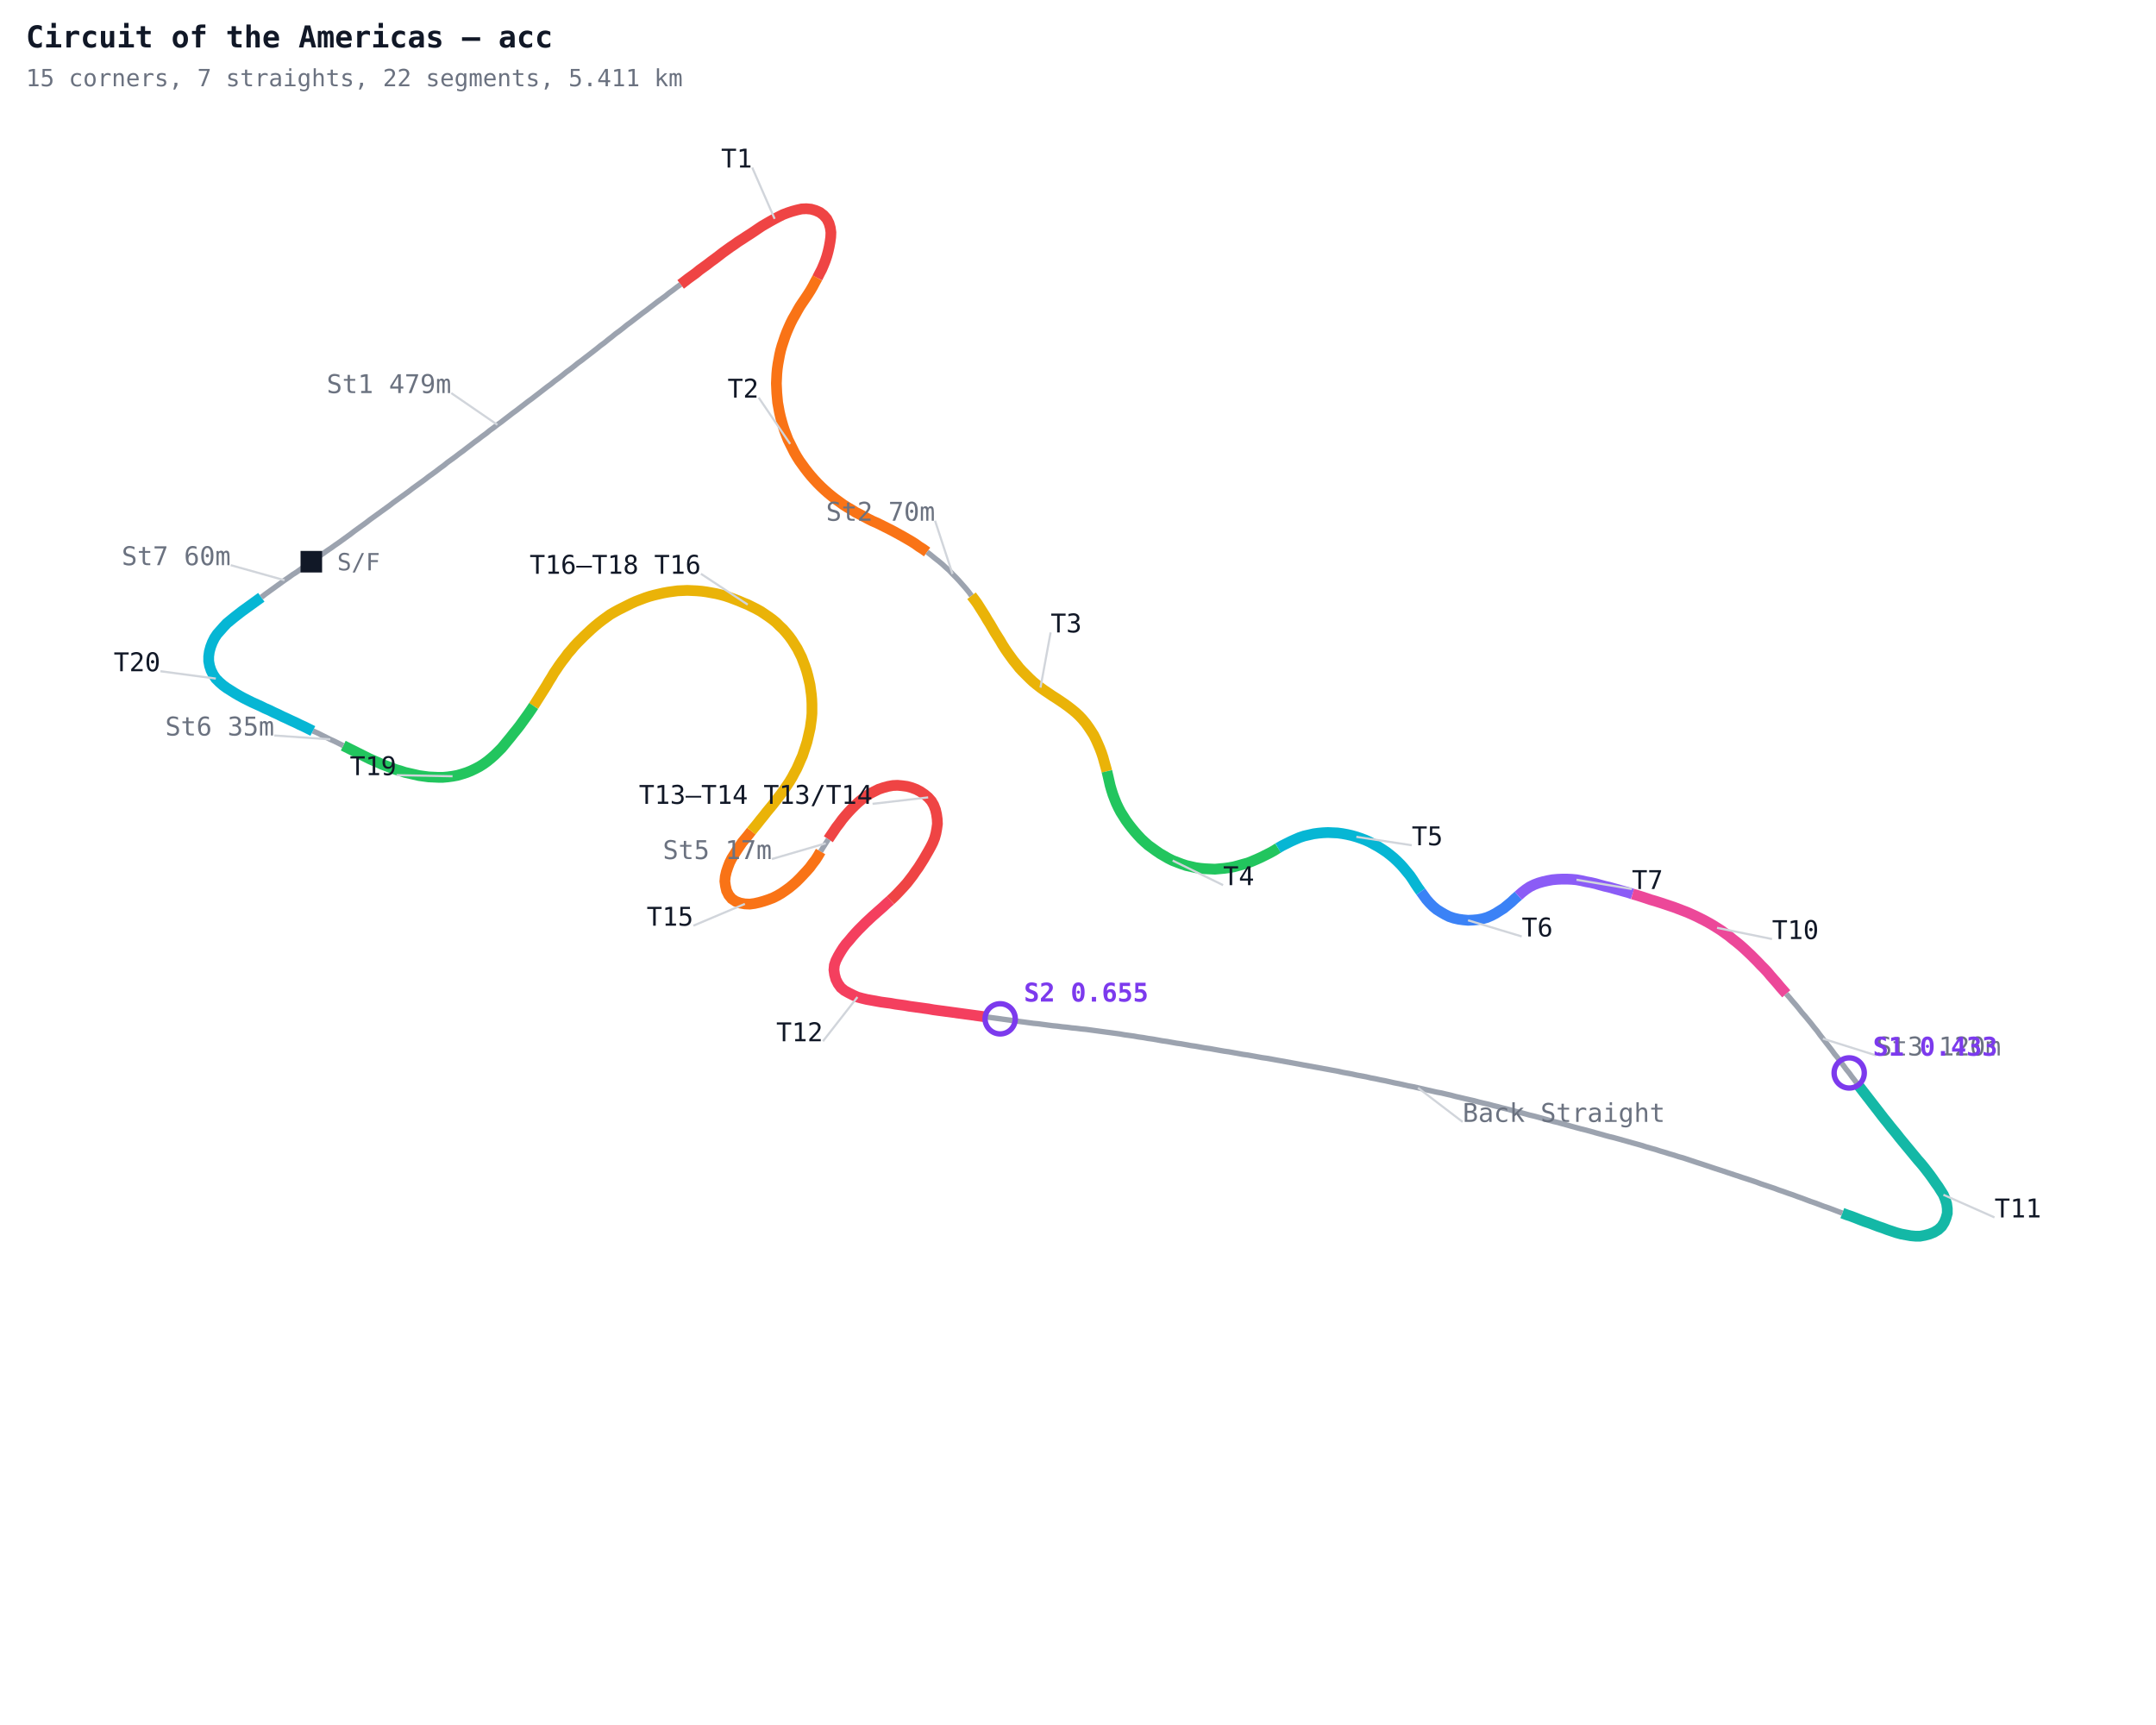
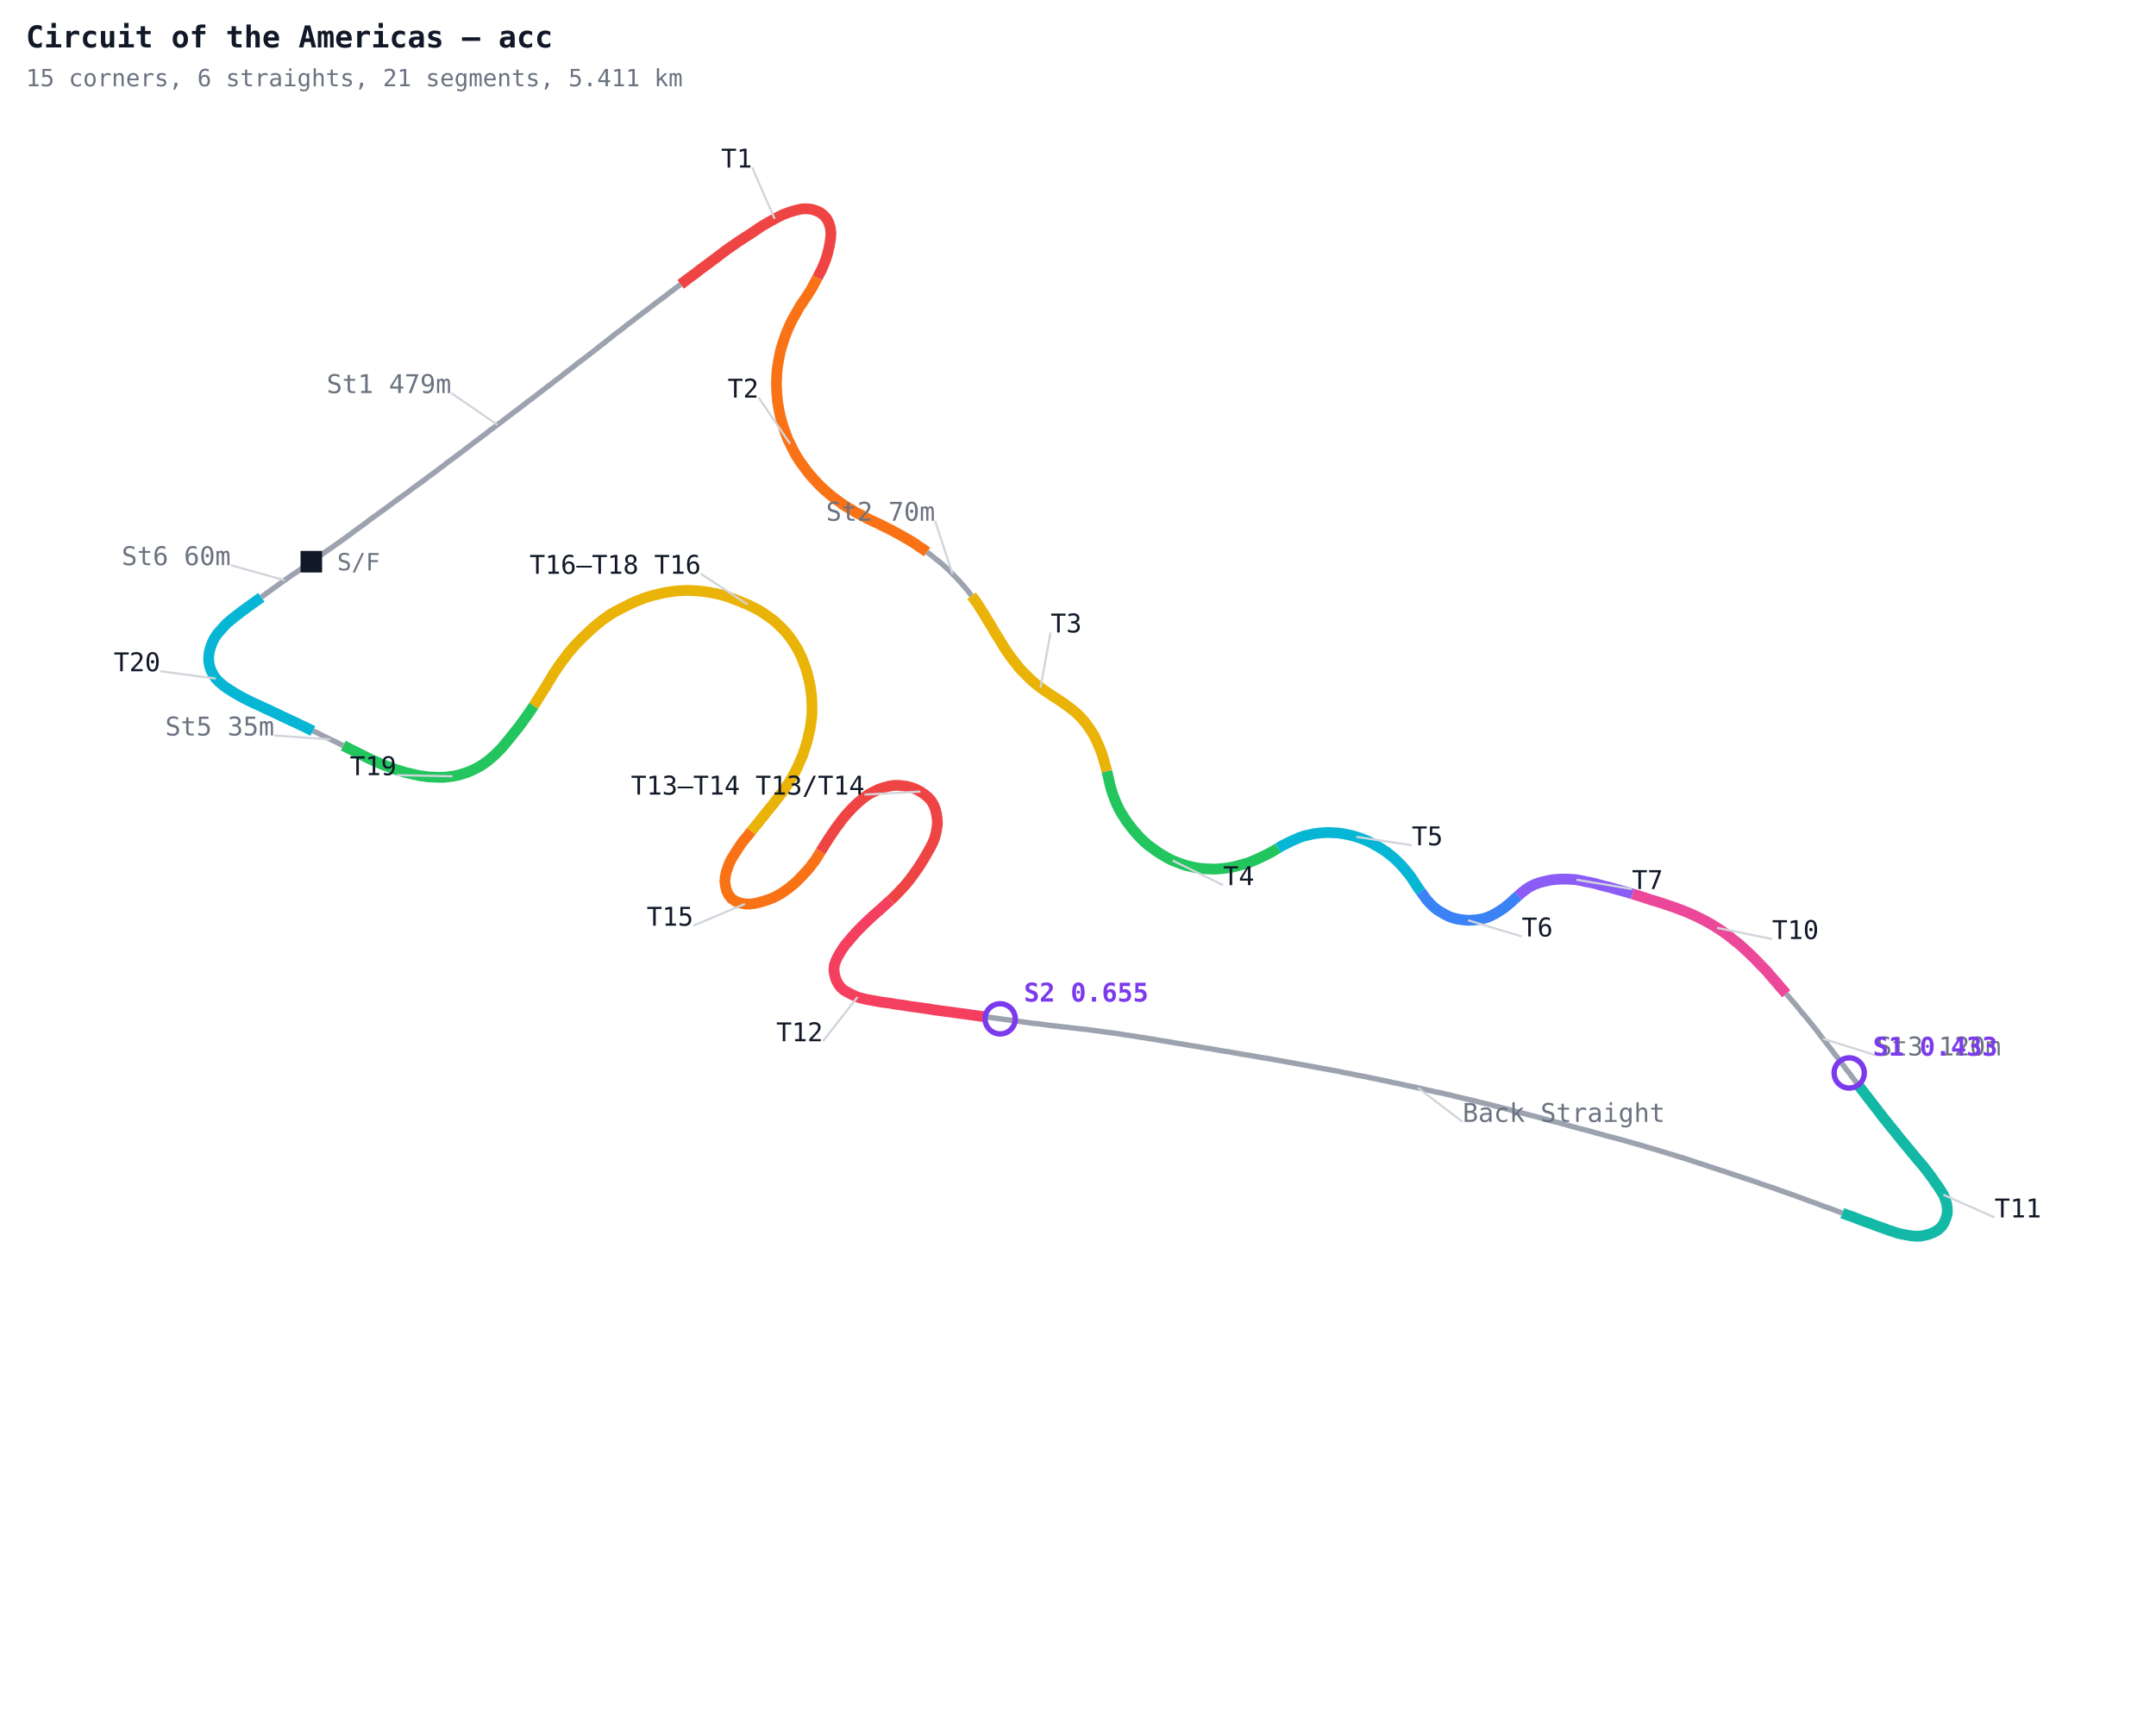
<svg xmlns="http://www.w3.org/2000/svg" width="1000" height="800" viewBox="0 0 1000 800">
  <defs>
    <style>
      .name { font-family: monospace; font-size: 12px; }
      .sector { font-family: monospace; font-size: 12px; fill: #7c3aed; font-weight: bold; }
      .title { font-family: monospace; font-size: 14px; fill: #111827; font-weight: bold; }
      .sub { font-family: monospace; font-size: 11px; fill: #6b7280; }
    </style>
  </defs>
  <rect width="1000" height="800" fill="#ffffff" />
  <polyline fill="none" stroke="#9ca3af" stroke-width="2.5" points="144.4,260.5 146.2,259.3 148.0,258.0 149.9,256.7 151.7,255.4 153.5,254.2 155.3,252.9 157.2,251.6 159.0,250.3 160.8,249.0 162.6,247.7 164.4,246.3 166.2,245.0 168.0,243.7 169.8,242.4 171.6,241.0 173.4,239.7 175.2,238.4 177.0,237.1 178.8,235.8 180.6,234.5 182.4,233.1 184.2,231.8 186.0,230.5 187.8,229.2 189.6,227.9 191.4,226.5 193.2,225.2 195.0,223.9 196.8,222.6 198.6,221.2 200.4,219.9 202.2,218.6 204.0,217.2 205.8,215.9 207.5,214.5 209.3,213.2 211.1,211.9 212.9,210.5 214.7,209.2 216.5,207.8 218.2,206.5 220.0,205.1 221.8,203.8 223.6,202.4 225.4,201.1 227.1,199.7 228.9,198.4 230.7,197.0 232.5,195.7 234.3,194.3 236.0,193.0 237.8,191.6 239.6,190.3 241.4,188.9 243.1,187.6 244.9,186.2 246.7,184.9 248.5,183.5 250.2,182.2 252.0,180.8 253.8,179.4 255.6,178.1 257.3,176.7 259.1,175.4 260.9,174.0 262.6,172.6 264.4,171.3 266.2,169.9 267.9,168.5 269.7,167.2 271.5,165.8 273.2,164.5 275.0,163.1 276.8,161.7 278.5,160.3 280.3,159.0 282.0,157.6 283.8,156.2 285.5,154.8 287.3,153.5 289.1,152.1 290.8,150.7 292.6,149.4 294.4,148.0 296.1,146.7 297.9,145.3 299.7,144.0 301.5,142.6 303.2,141.3 305.0,139.9 306.8,138.6 308.6,137.3 310.3,135.9 312.1,134.6 313.9,133.2 315.7,131.9" />
  <polyline fill="none" stroke="#ef4444" stroke-width="5" points="315.7,131.9 317.4,130.6 319.2,129.2 321.0,127.9 322.8,126.6 324.5,125.2 326.3,123.9 328.1,122.6 329.9,121.2 331.7,119.9 333.4,118.6 335.2,117.2 337.0,115.9 338.8,114.6 340.6,113.4 342.4,112.1 344.3,110.9 346.1,109.7 348.0,108.5 349.8,107.3 351.7,106.0 353.5,104.8 355.4,103.7 357.3,102.6 359.3,101.5 361.2,100.5 363.2,99.5 365.3,98.7 367.4,98.0 369.6,97.4 371.8,96.9 374.0,96.8 376.2,97.0 378.3,97.6 380.3,98.5 382.0,99.8 383.5,101.5 384.5,103.5 385.1,105.6 385.4,107.8 385.3,110.0 385.0,112.2 384.6,114.4 384.1,116.6 383.5,118.8 382.8,120.9 382.0,122.9 381.1,125.0 380.1,126.9 379.1,128.9" />
  <polyline fill="none" stroke="#f97316" stroke-width="5" points="379.1,128.9 378.0,130.9 377.0,132.8 375.9,134.7 374.7,136.6 373.5,138.4 372.2,140.3 371.0,142.1 369.9,144.0 368.8,146.0 367.7,147.9 366.7,149.9 365.8,151.9 364.9,154.0 364.1,156.1 363.4,158.2 362.7,160.3 362.1,162.4 361.6,164.6 361.2,166.8 360.8,169.0 360.5,171.2 360.3,173.4 360.2,175.6 360.1,177.8 360.2,180.1 360.3,182.3 360.5,184.5 360.7,186.7 361.1,188.9 361.5,191.1 362.0,193.3 362.6,195.5 363.2,197.6 363.9,199.7 364.7,201.8 365.5,203.9 366.5,205.9 367.5,207.9 368.5,209.9 369.6,211.8 370.8,213.7 372.1,215.5 373.4,217.3 374.8,219.1 376.2,220.8 377.7,222.5 379.2,224.1 380.8,225.7 382.4,227.2 384.1,228.7 385.8,230.1 387.6,231.5 389.4,232.8 391.2,234.1 393.1,235.3 395.0,236.4 396.9,237.6 398.9,238.6 400.9,239.7 402.8,240.7 404.8,241.7 406.9,242.6 408.9,243.6 410.9,244.6 412.9,245.6 414.8,246.6 416.8,247.7 418.8,248.8 420.7,249.9 422.6,251.0 424.5,252.2 426.3,253.5 428.2,254.7 430.0,256.0" />
  <polyline fill="none" stroke="#9ca3af" stroke-width="2.5" points="430.0,256.0 431.8,257.4 433.5,258.8 435.3,260.2 437.0,261.6 438.6,263.1 440.3,264.6 441.8,266.2 443.4,267.8 444.9,269.4 446.4,271.1 447.9,272.8 449.3,274.5 450.6,276.3" />
  <polyline fill="none" stroke="#eab308" stroke-width="5" points="450.6,276.3 452.0,278.1 453.3,279.9 454.5,281.8 455.7,283.7 456.9,285.6 458.0,287.5 459.2,289.4 460.3,291.3 461.4,293.2 462.6,295.1 463.8,297.0 464.9,298.9 466.1,300.8 467.4,302.7 468.7,304.5 470.0,306.3 471.4,308.0 472.8,309.8 474.3,311.4 475.9,313.0 477.5,314.6 479.1,316.1 480.8,317.5 482.6,318.9 484.4,320.2 486.2,321.4 488.1,322.7 490.0,323.9 491.8,325.1 493.7,326.4 495.5,327.7 497.3,329.1 499.0,330.5 500.6,332.0 502.1,333.6 503.6,335.4 504.9,337.2 506.1,339.0 507.3,340.9 508.3,342.9 509.2,344.9 510.1,347.0 510.9,349.1 511.6,351.2 512.2,353.4 512.8,355.5 513.4,357.7" />
  <polyline fill="none" stroke="#22c55e" stroke-width="5" points="513.4,357.7 513.9,359.8 514.4,362.0 514.9,364.2 515.5,366.3 516.2,368.5 517.0,370.6 517.8,372.6 518.8,374.7 519.8,376.6 521.0,378.5 522.2,380.4 523.5,382.2 524.9,384.0 526.3,385.7 527.8,387.4 529.3,389.0 530.9,390.5 532.6,392.0 534.4,393.3 536.2,394.6 538.1,395.9 540.0,397.0 541.9,398.1 543.9,399.1 546.0,399.9 548.1,400.7 550.2,401.4 552.4,401.9 554.6,402.4 556.8,402.7 559.0,402.9 561.2,403.0 563.5,403.1 565.7,402.9 567.9,402.7 570.1,402.4 572.3,402.0 574.5,401.4 576.6,400.8 578.8,400.2 580.8,399.4 582.9,398.5 584.9,397.6 586.9,396.6 588.9,395.6 590.9,394.5 592.8,393.3" />
  <polyline fill="none" stroke="#06b6d4" stroke-width="5" points="592.8,393.3 594.7,392.2 596.7,391.2 598.7,390.2 600.7,389.3 602.8,388.4 604.9,387.7 607.1,387.2 609.3,386.7 611.5,386.4 613.7,386.2 615.9,386.1 618.2,386.2 620.4,386.3 622.6,386.6 624.8,387.0 627.0,387.5 629.1,388.1 631.2,388.8 633.3,389.6 635.3,390.5 637.3,391.6 639.3,392.7 641.2,393.9 643.0,395.1 644.8,396.5 646.5,397.9 648.1,399.4 649.7,401.0 651.2,402.7 652.6,404.4 654.0,406.1 655.3,408.0 656.5,409.9 657.7,411.7 659.0,413.5" />
  <polyline fill="none" stroke="#3b82f6" stroke-width="5" points="659.0,413.5 660.3,415.3 661.6,417.1 663.1,418.8 664.7,420.4 666.4,421.8 668.3,423.0 670.2,424.1 672.2,425.1 674.3,425.8 676.5,426.3 678.7,426.6 680.9,426.8 683.2,426.7 685.4,426.5 687.6,426.1 689.7,425.5 691.8,424.6 693.7,423.6 695.6,422.4 697.5,421.2 699.2,419.8 700.9,418.4 702.6,416.8 704.2,415.4" />
  <polyline fill="none" stroke="#8b5cf6" stroke-width="5" points="704.2,415.4 705.9,413.9 707.7,412.5 709.5,411.3 711.5,410.3 713.6,409.5 715.7,408.9 717.9,408.4 720.1,408.0 722.3,407.8 724.6,407.7 726.8,407.7 729.0,407.8 731.2,408.0 733.4,408.4 735.6,408.9 737.8,409.3 740.0,409.8 742.1,410.4 744.3,411.0 746.5,411.5 748.6,412.1 750.8,412.7 752.9,413.3 755.1,413.9 757.2,414.6" />
  <polyline fill="none" stroke="#ec4899" stroke-width="5" points="757.2,414.6 759.3,415.2 761.5,415.9 763.6,416.6 765.7,417.3 767.8,417.9 770.0,418.6 772.1,419.3 774.2,420.0 776.3,420.7 778.4,421.5 780.5,422.3 782.6,423.1 784.6,424.0 786.6,424.9 788.6,425.9 790.6,426.9 792.6,428.0 794.5,429.1 796.4,430.3 798.3,431.5 800.1,432.8 801.9,434.1 803.6,435.5 805.4,436.9 807.1,438.3 808.8,439.8 810.4,441.3 812.0,442.8 813.6,444.4 815.2,446.0 816.7,447.6 818.3,449.2 819.8,450.8 821.2,452.5 822.7,454.2 824.2,455.9 825.6,457.6 827.1,459.3 828.5,460.9" />
  <polyline fill="none" stroke="#9ca3af" stroke-width="2.5" points="828.5,460.9 830.0,462.6 831.4,464.3 832.9,466.0 834.3,467.7 835.7,469.5 837.2,471.2 838.6,472.9 840.0,474.6 841.4,476.4 842.8,478.1 844.1,479.9 845.5,481.7 846.8,483.4 848.2,485.2 849.6,487.0 850.9,488.8 852.3,490.5 853.6,492.3 855.0,494.1 856.3,495.9 857.7,497.6 859.0,499.4 860.4,501.2 861.7,503.0" />
  <polyline fill="none" stroke="#14b8a6" stroke-width="5" points="861.7,503.0 863.1,504.8 864.4,506.5 865.8,508.3 867.2,510.1 868.5,511.8 869.9,513.6 871.3,515.4 872.6,517.1 874.0,518.9 875.4,520.6 876.8,522.4 878.2,524.1 879.6,525.8 881.0,527.6 882.4,529.3 883.8,531.0 885.3,532.8 886.7,534.5 888.1,536.2 889.5,537.9 891.0,539.6 892.4,541.3 893.8,543.1 895.1,544.8 896.4,546.6 897.7,548.5 899.0,550.3 900.2,552.2 901.4,554.1 902.2,556.1 902.9,558.3 903.2,560.5 903.2,562.7 902.6,564.9 901.8,566.9 900.6,568.8 899.0,570.3 897.0,571.5 895.0,572.3 892.8,572.9 890.6,573.3 888.4,573.3 886.2,573.1 884.0,572.7 881.8,572.3 879.6,571.7 877.5,571.0 875.4,570.3 873.3,569.5 871.2,568.8 869.1,568.0 867.0,567.2 864.9,566.5 862.8,565.7 860.8,564.9 858.7,564.1 856.6,563.4 854.5,562.6" />
  <polyline fill="none" stroke="#9ca3af" stroke-width="2.5" points="854.5,562.6 852.4,561.8 850.3,561.0 848.2,560.2 846.1,559.5 844.0,558.7 841.9,557.9 839.8,557.2 837.7,556.4 835.6,555.6 833.6,554.9 831.5,554.1 829.4,553.4 827.2,552.6 825.1,551.9 823.0,551.1 820.9,550.4 818.8,549.7 816.7,549.0 814.6,548.2 812.5,547.5 810.4,546.8 808.2,546.1 806.1,545.4 804.0,544.7 801.9,544.0 799.8,543.3 797.7,542.6 795.5,541.9 793.4,541.2 791.3,540.5 789.2,539.8 787.0,539.1 784.9,538.4 782.8,537.7 780.7,537.0 778.5,536.4 776.4,535.7 774.3,535.1 772.1,534.4 770.0,533.8 767.9,533.1 765.7,532.5 763.6,531.9 761.4,531.2 759.3,530.6 757.1,530.0 755.0,529.4 752.8,528.8 750.7,528.2 748.5,527.6 746.4,527.1 744.2,526.5 742.1,525.9 739.9,525.3 737.8,524.7 735.6,524.1 733.5,523.6 731.3,523.0 729.1,522.4 727.0,521.8 724.8,521.2 722.7,520.6 720.5,520.1 718.4,519.5 716.2,518.9 714.1,518.3 711.9,517.7 709.7,517.2 707.6,516.6 705.4,516.0 703.3,515.5 701.1,514.9 698.9,514.3 696.8,513.8 694.6,513.2 692.5,512.7 690.3,512.1 688.1,511.6 686.0,511.1 683.8,510.5 681.6,510.0 679.4,509.5 677.3,509.0 675.1,508.5 672.9,507.9 670.7,507.4 668.6,506.9 666.4,506.5 664.2,506.0 662.0,505.5 659.9,505.0 657.7,504.5 655.5,504.0 653.3,503.6 651.1,503.1 648.9,502.6 646.8,502.2 644.6,501.7 642.4,501.2 640.2,500.8 638.0,500.3 635.8,499.9 633.7,499.4 631.5,499.0 629.3,498.6 627.1,498.1 624.9,497.7 622.7,497.3 620.5,496.8 618.3,496.4 616.1,496.0 613.9,495.6 611.7,495.2 609.5,494.8 607.3,494.4 605.1,494.0 603.0,493.6 600.8,493.2 598.6,492.8 596.4,492.4 594.2,492.0 592.0,491.6 589.8,491.2 587.6,490.8 585.4,490.5 583.2,490.1 581.0,489.7 578.8,489.3 576.6,489.0 574.4,488.6 572.2,488.2 570.0,487.8 567.8,487.5 565.5,487.1 563.3,486.7 561.1,486.3 558.9,486.0 556.7,485.6 554.5,485.2 552.3,484.9 550.1,484.5 547.9,484.1 545.7,483.8 543.5,483.4 541.3,483.0 539.1,482.7 536.9,482.3 534.7,481.9 532.5,481.6 530.3,481.2 528.1,480.9 525.9,480.5 523.7,480.2 521.5,479.9 519.3,479.5 517.1,479.2 514.9,478.9 512.6,478.6 510.4,478.3 508.2,478.0 506.0,477.7 503.8,477.4 501.6,477.2 499.3,476.9 497.1,476.7 494.9,476.4 492.7,476.2 490.5,475.9 488.3,475.7 486.0,475.4 483.8,475.1 481.6,474.8 479.4,474.6 477.2,474.3 475.0,474.0 472.7,473.7 470.5,473.4 468.3,473.1 466.1,472.8 463.9,472.5 461.7,472.2 459.5,471.9 457.3,471.6" />
  <polyline fill="none" stroke="#f43f5e" stroke-width="5" points="457.3,471.6 455.0,471.3 452.8,471.0 450.6,470.7 448.4,470.4 446.2,470.1 444.0,469.8 441.8,469.5 439.6,469.2 437.4,468.9 435.1,468.6 432.9,468.3 430.7,467.9 428.5,467.6 426.3,467.3 424.1,467.0 421.9,466.7 419.7,466.3 417.5,466.0 415.3,465.7 413.1,465.3 410.8,465.0 408.6,464.7 406.4,464.3 404.2,463.9 402.0,463.5 399.9,463.0 397.7,462.4 395.7,461.5 393.7,460.5 391.7,459.4 390.0,458.0 388.7,456.2 387.7,454.2 387.1,452.0 386.8,449.8 387.0,447.6 387.7,445.5 388.7,443.5 389.8,441.6 391.0,439.7 392.3,437.9 393.8,436.2 395.2,434.5 396.7,432.8 398.2,431.2 399.8,429.6 401.4,428.0 403.0,426.5 404.6,425.0 406.3,423.5 408.0,422.0 409.7,420.5 411.3,419.0 413.0,417.5" />
-   <polyline fill="none" stroke="#ef4444" stroke-width="5" points="413.0,417.5 414.6,416.0 416.2,414.4 417.7,412.8 419.2,411.2 420.7,409.5 422.1,407.7 423.4,406.0 424.7,404.1 426.0,402.3 427.2,400.4 428.4,398.5 429.5,396.6 430.6,394.7 431.7,392.7 432.7,390.7 433.5,388.7 434.1,386.5 434.5,384.3 434.8,382.1 434.7,379.9 434.4,377.7 433.9,375.5 433.1,373.4 432.0,371.5 430.5,369.8 428.8,368.4 426.9,367.1 425.0,366.1 422.9,365.3 420.7,364.7 418.5,364.4 416.3,364.2 414.1,364.3 411.9,364.7 409.7,365.3 407.6,366.0 405.6,367.0 403.6,368.0 401.7,369.2 399.9,370.6 398.2,372.0 396.6,373.5 395.0,375.1 393.5,376.7 392.0,378.4 390.6,380.1 389.3,381.9 387.9,383.7 386.7,385.5 385.4,387.4 384.2,389.2" />
-   <polyline fill="none" stroke="#9ca3af" stroke-width="2.5" points="384.2,389.2 383.0,391.1 381.8,393.0 380.6,394.9" />
+   <polyline fill="none" stroke="#ef4444" stroke-width="5" points="413.0,417.5 414.6,416.0 416.2,414.4 417.7,412.8 419.2,411.2 420.7,409.5 422.1,407.7 423.4,406.0 424.7,404.1 426.0,402.3 427.2,400.4 428.4,398.5 429.5,396.6 430.6,394.7 431.7,392.7 432.7,390.7 433.5,388.7 434.1,386.5 434.5,384.3 434.8,382.1 434.7,379.9 434.4,377.7 433.9,375.5 433.1,373.4 432.0,371.5 430.5,369.8 428.8,368.4 426.9,367.1 425.0,366.1 422.9,365.3 420.7,364.7 418.5,364.4 416.3,364.2 414.1,364.3 411.9,364.7 409.7,365.3 407.6,366.0 405.6,367.0 403.6,368.0 401.7,369.2 399.9,370.6 398.2,372.0 396.6,373.5 395.0,375.1 393.5,376.7 392.0,378.4 390.6,380.1 389.3,381.9 387.9,383.7 386.7,385.5 385.4,387.4 384.2,389.2 383.0,391.1 381.8,393.0 380.6,394.9" />
  <polyline fill="none" stroke="#f97316" stroke-width="5" points="380.6,394.9 379.5,396.8 378.3,398.7 376.9,400.5 375.6,402.3 374.1,404.0 372.6,405.6 371.1,407.2 369.5,408.8 367.8,410.3 366.1,411.7 364.3,413.0 362.4,414.3 360.5,415.4 358.5,416.4 356.4,417.2 354.3,417.9 352.2,418.5 350.0,419.0 347.8,419.3 345.5,419.2 343.3,418.8 341.2,418.0 339.4,416.8 338.0,415.1 337.0,413.1 336.5,410.9 336.2,408.7 336.4,406.5 336.9,404.3 337.6,402.2 338.4,400.1 339.4,398.1 340.6,396.2 341.8,394.3 343.0,392.5 344.3,390.6 345.7,388.9 347.1,387.2 348.5,385.4" />
  <polyline fill="none" stroke="#eab308" stroke-width="5" points="348.5,385.4 349.9,383.7 351.3,382.0 352.7,380.2 354.1,378.5 355.5,376.7 356.9,375.0 358.3,373.3 359.7,371.5 361.1,369.7 362.4,368.0 363.7,366.2 365.0,364.3 366.2,362.5 367.4,360.5 368.4,358.6 369.5,356.6 370.4,354.6 371.3,352.5 372.2,350.5 372.9,348.4 373.6,346.3 374.3,344.1 374.8,342.0 375.3,339.8 375.8,337.6 376.1,335.4 376.4,333.2 376.6,330.9 376.6,328.7 376.6,326.5 376.5,324.2 376.3,322.0 376.0,319.8 375.7,317.6 375.2,315.4 374.7,313.3 374.1,311.1 373.4,309.0 372.6,306.9 371.8,304.8 370.8,302.8 369.8,300.8 368.6,298.9 367.4,297.0 366.1,295.2 364.7,293.5 363.2,291.8 361.6,290.3 360.0,288.7 358.3,287.3 356.5,286.0 354.6,284.7 352.8,283.5 350.8,282.4 348.8,281.4 346.8,280.4 344.8,279.6 342.7,278.7 340.6,277.9 338.5,277.1 336.4,276.4 334.2,275.8 332.1,275.3 329.9,274.9 327.7,274.5 325.5,274.2 323.2,274.0 321.0,273.9 318.8,273.8 316.6,273.9 314.3,274.0 312.1,274.3 309.9,274.6 307.7,275.0 305.5,275.5 303.4,276.0 301.2,276.6 299.1,277.3 297.0,278.1 294.9,278.9 292.9,279.8 290.9,280.8 288.9,281.8 286.9,282.8 284.9,283.9 283.0,285.0 281.2,286.3 279.4,287.6 277.6,289.0 275.9,290.4 274.2,291.9 272.6,293.4 271.0,294.9 269.4,296.5 267.8,298.1 266.3,299.7 264.9,301.4 263.4,303.1 262.1,304.9 260.7,306.7 259.4,308.5 258.2,310.3 256.9,312.2 255.8,314.1 254.6,316.0 253.5,317.9 252.3,319.8 251.1,321.7 249.9,323.6 248.7,325.5 247.5,327.4" />
  <polyline fill="none" stroke="#22c55e" stroke-width="5" points="247.5,327.4 246.3,329.2 245.0,331.1 243.7,332.9 242.4,334.7 241.1,336.5 239.7,338.3 238.3,340.0 236.9,341.8 235.5,343.5 234.1,345.2 232.7,346.9 231.1,348.5 229.5,350.1 227.8,351.6 226.1,353.0 224.3,354.3 222.4,355.5 220.5,356.5 218.4,357.5 216.4,358.3 214.2,359.0 212.1,359.6 209.9,360.0 207.7,360.3 205.5,360.5 203.2,360.5 201.0,360.4 198.8,360.3 196.6,360.0 194.4,359.7 192.2,359.2 190.0,358.7 187.8,358.2 185.7,357.5 183.6,356.9 181.5,356.1 179.4,355.3 177.3,354.5 175.3,353.6 173.2,352.7 171.2,351.8 169.2,350.8 167.2,349.8 165.2,348.8 163.2,347.8 161.2,346.8 159.2,345.8" />
  <polyline fill="none" stroke="#9ca3af" stroke-width="2.5" points="159.2,345.8 157.2,344.8 155.2,343.8 153.2,342.9 151.2,341.9 149.2,340.9 147.2,339.9 145.1,339.0" />
  <polyline fill="none" stroke="#06b6d4" stroke-width="5" points="145.1,339.0 143.1,338.0 141.1,337.0 139.1,336.1 137.1,335.1 135.1,334.2 133.0,333.2 131.0,332.3 129.0,331.3 127.0,330.4 125.0,329.4 122.9,328.5 120.9,327.5 118.9,326.6 116.9,325.7 114.9,324.7 112.9,323.7 110.9,322.6 109.0,321.5 107.1,320.3 105.2,319.1 103.4,317.8 101.7,316.3 100.1,314.7 98.9,312.9 97.9,310.9 97.2,308.8 96.8,306.6 96.8,304.4 97.1,302.2 97.7,300.0 98.5,297.9 99.5,295.9 100.7,294.1 102.2,292.4 103.7,290.7 105.2,289.1 106.9,287.7 108.6,286.3 110.4,284.9 112.2,283.5 114.0,282.2 115.8,280.9 117.6,279.6 119.4,278.3 121.2,277.0" />
  <polyline fill="none" stroke="#9ca3af" stroke-width="2.5" points="121.2,277.0 123.0,275.6 124.8,274.3 126.6,273.0 128.4,271.7 130.2,270.4 132.0,269.1 133.9,267.8 135.7,266.5 137.6,265.3 139.4,264.0 141.2,262.7 143.1,261.5" />
  <line x1="230.7" y1="197.0" x2="209.3" y2="182.3" stroke="#d1d5db" stroke-width="1" />
  <text x="209.3" y="182.3" text-anchor="end" class="name" fill="#6b7280">St1 479m</text>
  <line x1="359.3" y1="101.5" x2="348.9" y2="77.7" stroke="#d1d5db" stroke-width="1" />
  <text x="348.9" y="77.7" text-anchor="end" class="name" fill="#111827">T1</text>
  <line x1="366.5" y1="205.9" x2="351.9" y2="184.4" stroke="#d1d5db" stroke-width="1" />
  <text x="351.9" y="184.4" text-anchor="end" class="name" fill="#111827">T2</text>
  <line x1="441.8" y1="266.2" x2="433.7" y2="241.5" stroke="#d1d5db" stroke-width="1" />
  <text x="433.7" y="241.5" text-anchor="end" class="name" fill="#6b7280">St2 70m</text>
  <line x1="482.6" y1="318.9" x2="487.3" y2="293.3" stroke="#d1d5db" stroke-width="1" />
  <text x="487.3" y="293.3" text-anchor="start" class="name" fill="#111827">T3</text>
  <line x1="543.9" y1="399.1" x2="567.3" y2="410.5" stroke="#d1d5db" stroke-width="1" />
  <text x="567.3" y="410.5" text-anchor="start" class="name" fill="#111827">T4</text>
  <line x1="629.1" y1="388.1" x2="654.8" y2="392.0" stroke="#d1d5db" stroke-width="1" />
  <text x="654.8" y="392.0" text-anchor="start" class="name" fill="#111827">T5</text>
  <line x1="680.9" y1="426.8" x2="705.8" y2="434.3" stroke="#d1d5db" stroke-width="1" />
  <text x="705.8" y="434.3" text-anchor="start" class="name" fill="#111827">T6</text>
  <line x1="731.2" y1="408.0" x2="756.9" y2="412.3" stroke="#d1d5db" stroke-width="1" />
  <text x="756.9" y="412.3" text-anchor="start" class="name" fill="#111827">T7</text>
  <line x1="796.4" y1="430.3" x2="821.9" y2="435.5" stroke="#d1d5db" stroke-width="1" />
  <text x="821.9" y="435.5" text-anchor="start" class="name" fill="#111827">T10</text>
  <line x1="845.5" y1="481.7" x2="870.3" y2="489.5" stroke="#d1d5db" stroke-width="1" />
  <text x="870.3" y="489.5" text-anchor="start" class="name" fill="#6b7280">St3 120m</text>
  <line x1="901.4" y1="554.1" x2="925.1" y2="564.6" stroke="#d1d5db" stroke-width="1" />
  <text x="925.1" y="564.6" text-anchor="start" class="name" fill="#111827">T11</text>
  <line x1="657.7" y1="504.5" x2="678.4" y2="520.3" stroke="#d1d5db" stroke-width="1" />
  <text x="678.4" y="520.3" text-anchor="start" class="name" fill="#6b7280">Back Straight</text>
  <line x1="397.7" y1="462.4" x2="381.7" y2="482.9" stroke="#d1d5db" stroke-width="1" />
  <text x="381.7" y="482.9" text-anchor="end" class="name" fill="#111827">T12</text>
-   <line x1="430.5" y1="369.8" x2="404.7" y2="372.8" stroke="#d1d5db" stroke-width="1" />
-   <text x="404.7" y="372.8" text-anchor="end" class="name" fill="#111827">T13–T14 T13/T14</text>
-   <line x1="383.0" y1="391.1" x2="358.0" y2="398.4" stroke="#d1d5db" stroke-width="1" />
-   <text x="358.0" y="398.4" text-anchor="end" class="name" fill="#6b7280">St5 17m</text>
+   <line x1="426.9" y1="367.1" x2="401.0" y2="368.5" stroke="#d1d5db" stroke-width="1" />
+   <text x="401.0" y="368.5" text-anchor="end" class="name" fill="#111827">T13–T14 T13/T14</text>
  <line x1="345.5" y1="419.2" x2="321.6" y2="429.3" stroke="#d1d5db" stroke-width="1" />
  <text x="321.6" y="429.3" text-anchor="end" class="name" fill="#111827">T15</text>
  <line x1="346.8" y1="280.4" x2="325.1" y2="266.1" stroke="#d1d5db" stroke-width="1" />
  <text x="325.1" y="266.1" text-anchor="end" class="name" fill="#111827">T16–T18 T16</text>
  <line x1="209.9" y1="360.0" x2="183.9" y2="359.5" stroke="#d1d5db" stroke-width="1" />
  <text x="183.9" y="359.5" text-anchor="end" class="name" fill="#111827">T19</text>
  <line x1="153.2" y1="342.9" x2="127.2" y2="341.1" stroke="#d1d5db" stroke-width="1" />
-   <text x="127.2" y="341.1" text-anchor="end" class="name" fill="#6b7280">St6 35m</text>
+   <text x="127.2" y="341.1" text-anchor="end" class="name" fill="#6b7280">St5 35m</text>
  <line x1="100.1" y1="314.7" x2="74.4" y2="311.3" stroke="#d1d5db" stroke-width="1" />
  <text x="74.4" y="311.3" text-anchor="end" class="name" fill="#111827">T20</text>
  <line x1="132.0" y1="269.1" x2="107.0" y2="262.1" stroke="#d1d5db" stroke-width="1" />
-   <text x="107.0" y="262.1" text-anchor="end" class="name" fill="#6b7280">St7 60m</text>
+   <text x="107.0" y="262.1" text-anchor="end" class="name" fill="#6b7280">St6 60m</text>
  <circle cx="857.7" cy="497.6" r="7" fill="none" stroke="#7c3aed" stroke-width="2.5" />
  <text x="868.7" y="489.6" class="sector">S1 0.433</text>
  <circle cx="463.9" cy="472.5" r="7" fill="none" stroke="#7c3aed" stroke-width="2.5" />
  <text x="474.9" y="464.5" class="sector">S2 0.655</text>
  <rect x="139.4" y="255.5" width="10" height="10" fill="#111827" />
  <text x="156.4" y="264.5" class="sub">S/F</text>
  <text class="title" x="12" y="22">Circuit of the Americas — acc</text>
-   <text class="sub" x="12" y="40">15 corners, 7 straights, 22 segments, 5.411 km</text>
+   <text class="sub" x="12" y="40">15 corners, 6 straights, 21 segments, 5.411 km</text>
</svg>
